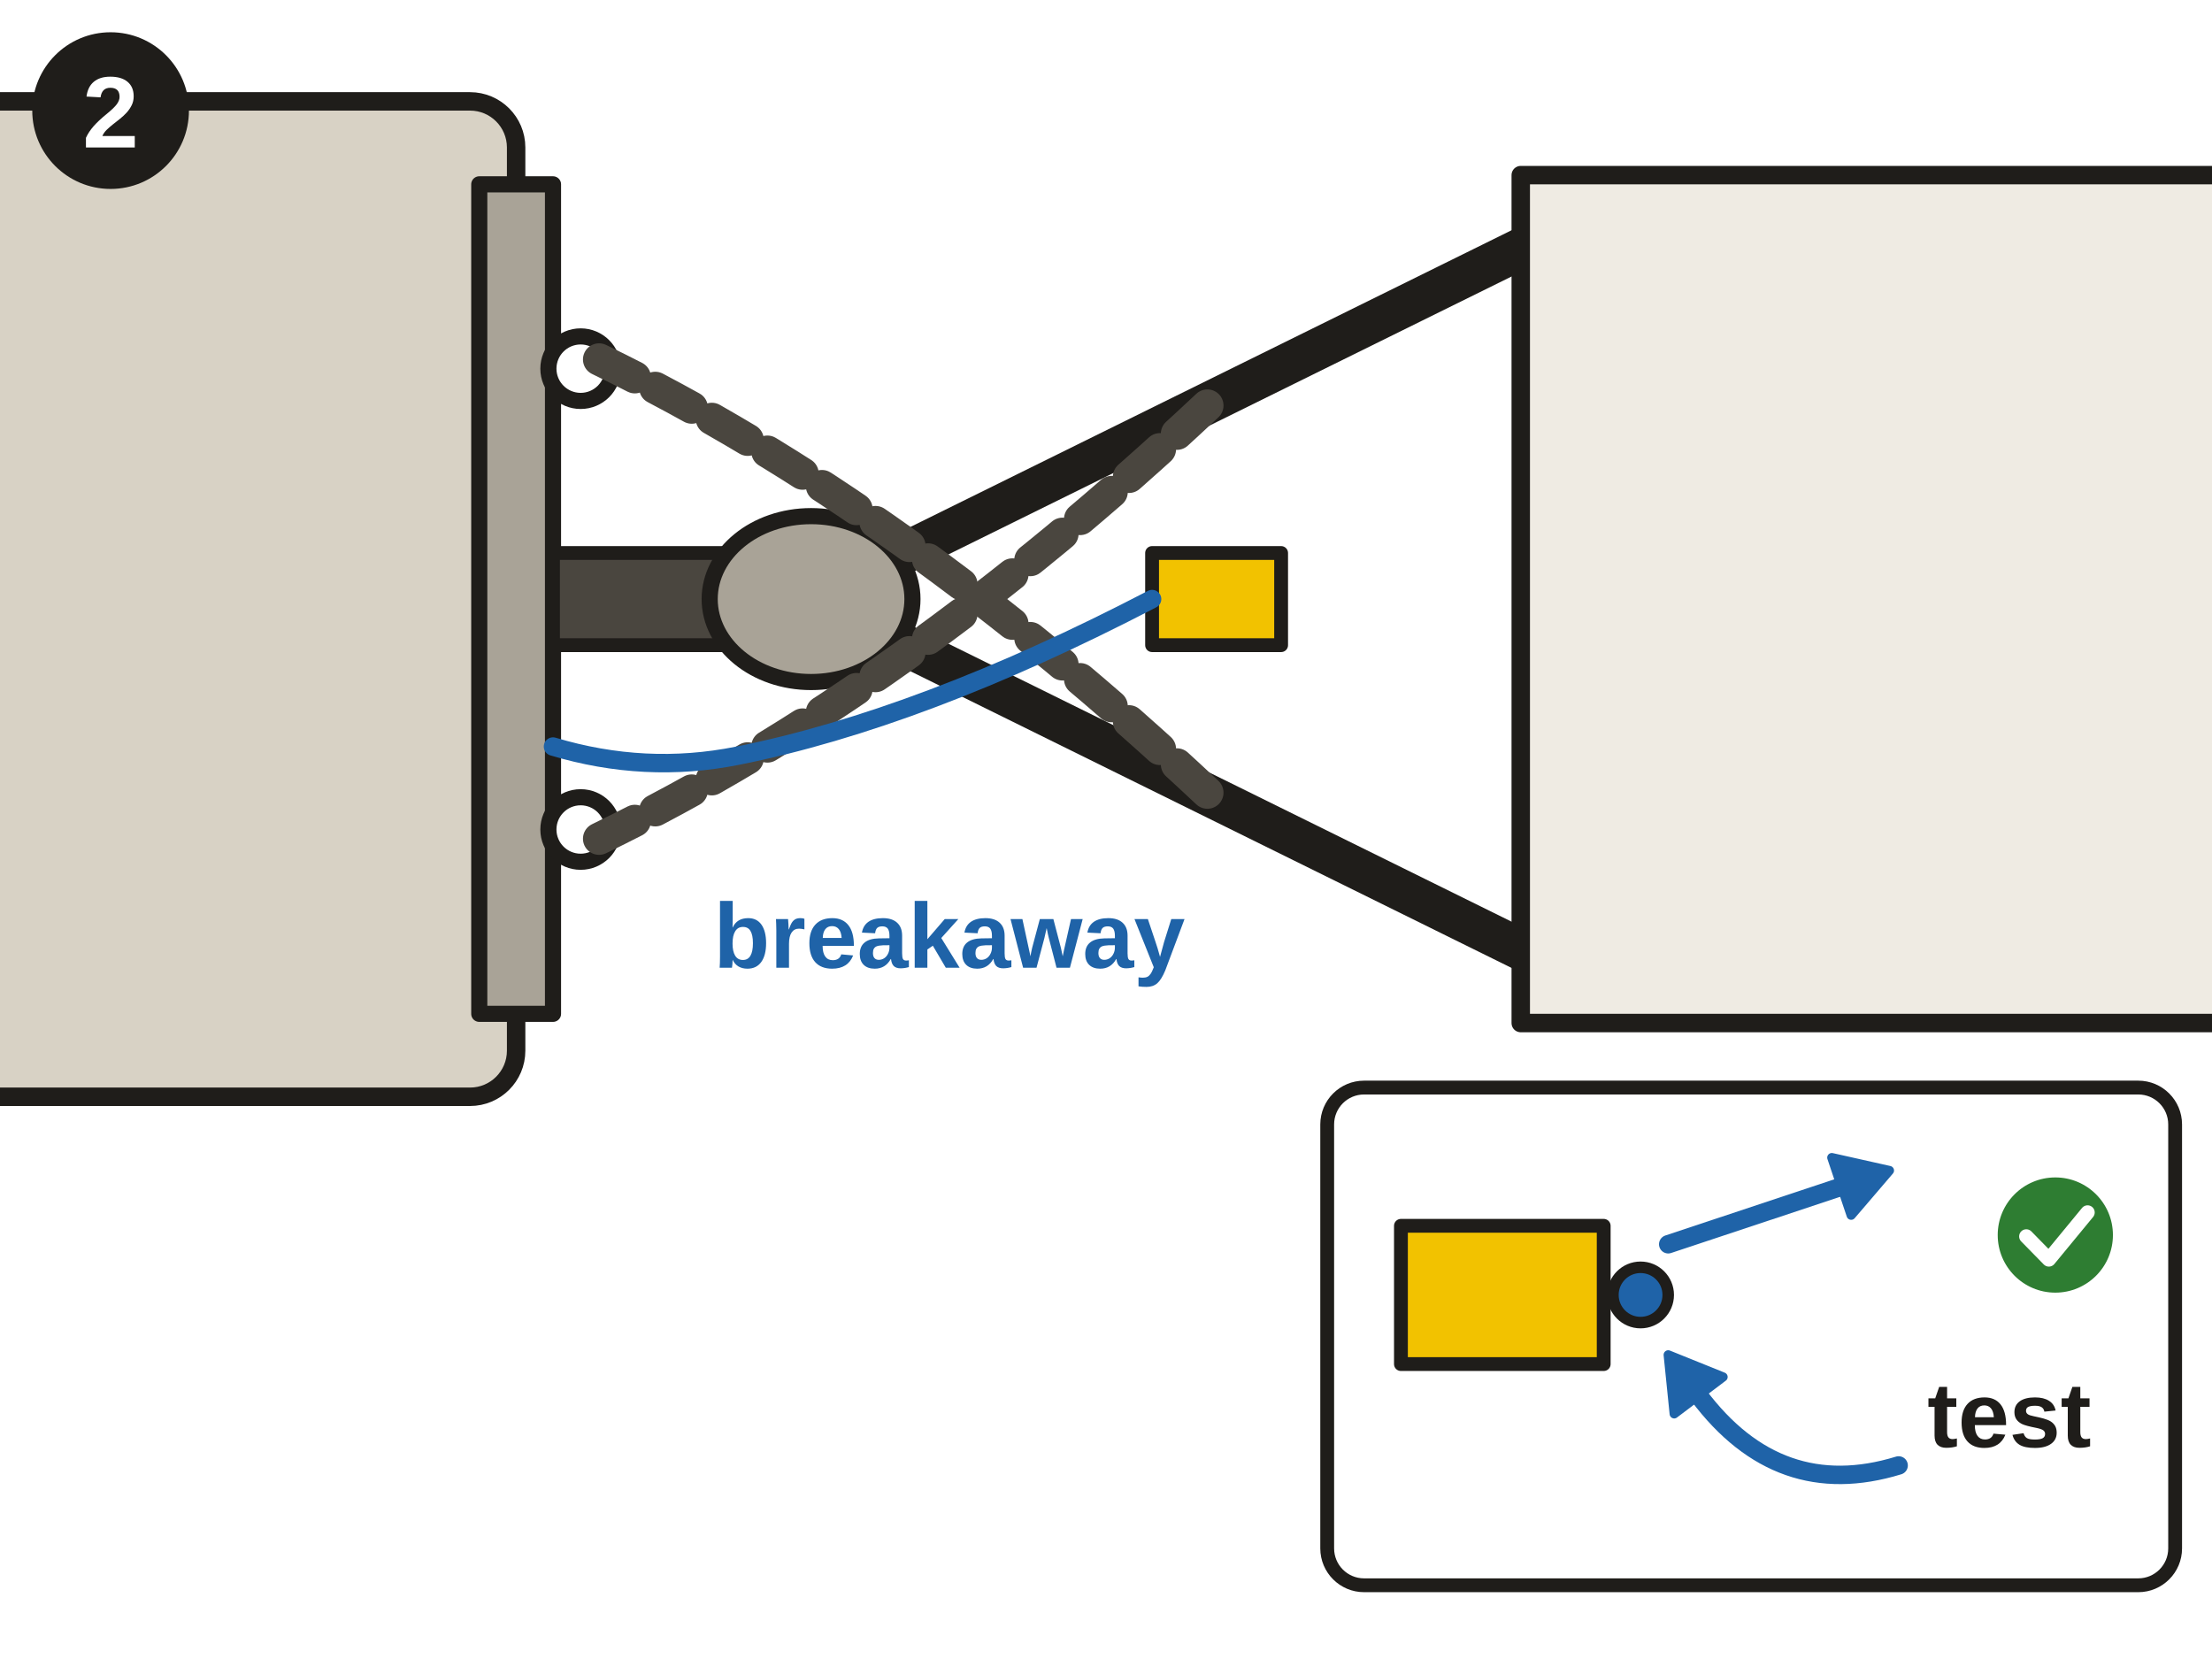
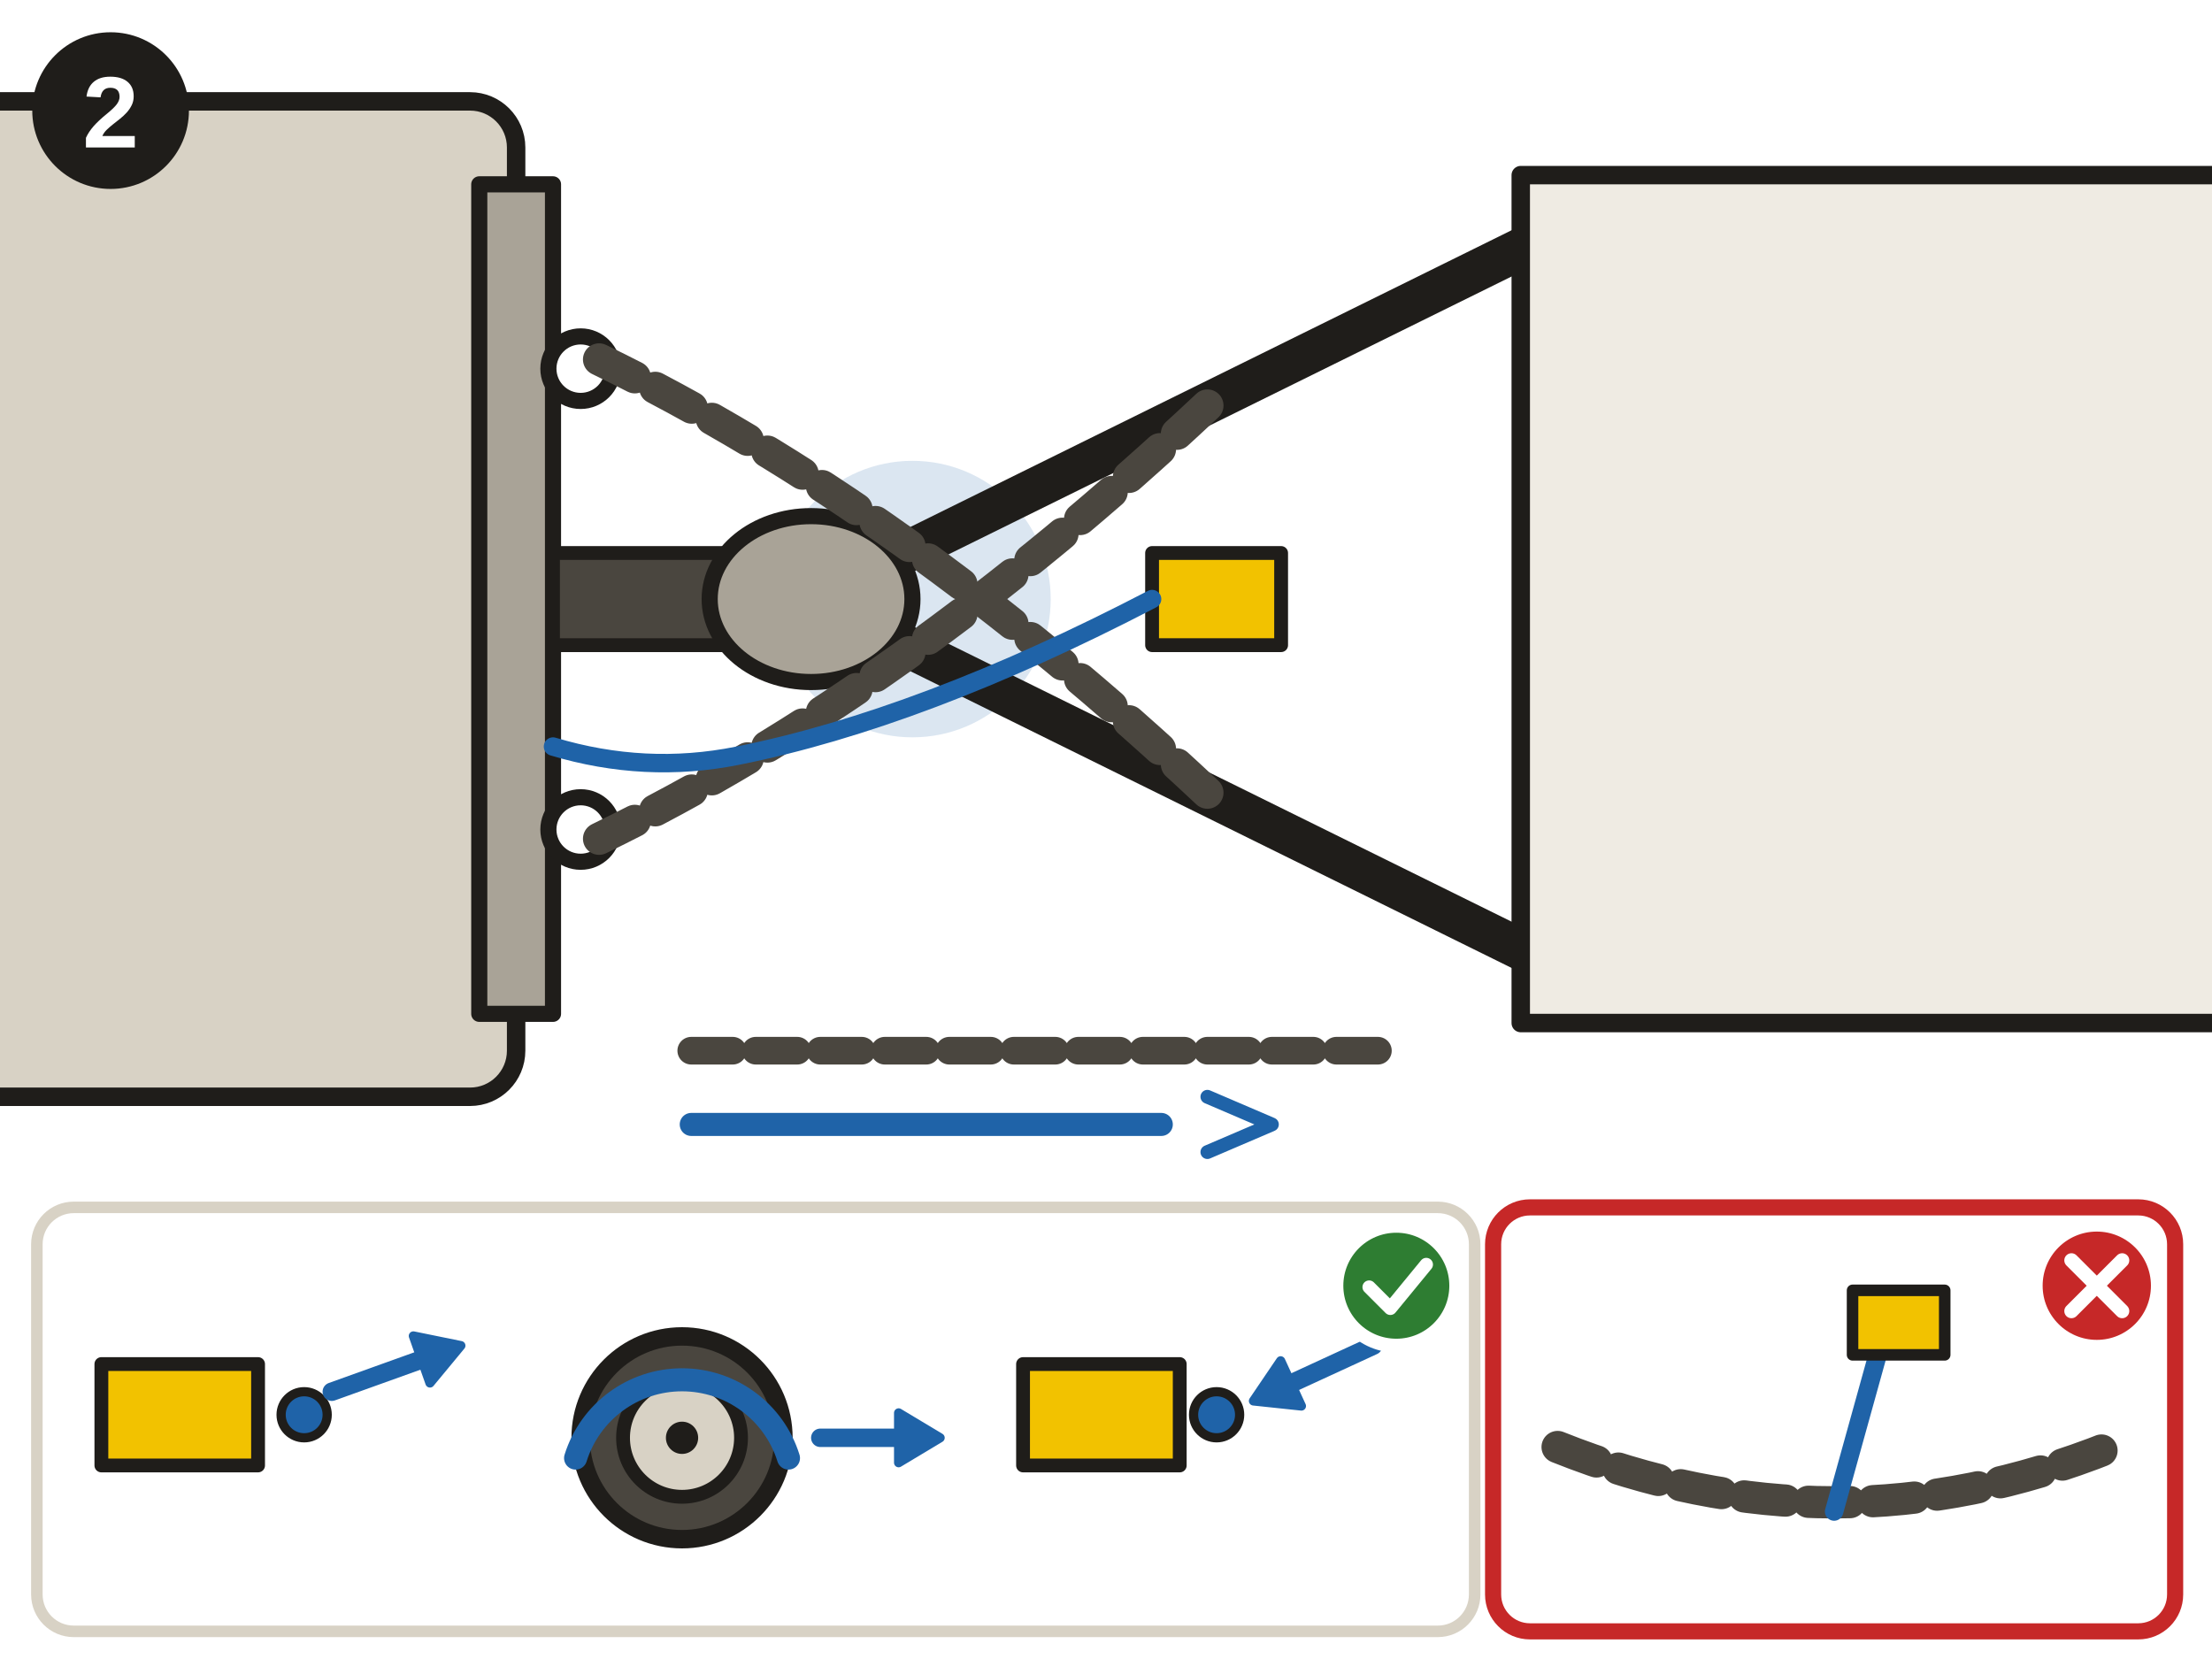
<svg xmlns="http://www.w3.org/2000/svg" viewBox="0 0 480 360" width="480" height="360" role="img" aria-labelledby="14lp-p2-title 14lp-p2-desc">
  <rect x="0" y="0" width="480" height="360" fill="#FFFFFF" />
  <rect x="-10" y="22" width="122" height="216" rx="10" fill="#D8D2C5" stroke="#1F1D1A" stroke-width="4" stroke-linejoin="round" />
  <rect x="104" y="40" width="16" height="180" rx="0" fill="#A9A397" stroke="#1F1D1A" stroke-width="3.5" stroke-linejoin="round" />
  <rect x="120" y="120" width="44" height="20" rx="0" fill="#4A463F" stroke="#1F1D1A" stroke-width="3" stroke-linejoin="round" />
  <circle cx="126" cy="80" r="7" fill="#FFFFFF" stroke="#1F1D1A" stroke-width="3.5" />
  <circle cx="126" cy="180" r="7" fill="#FFFFFF" stroke="#1F1D1A" stroke-width="3.5" />
+   <circle cx="198" cy="130" r="30" fill="rgba(31,99,168,0.16)" stroke="none" stroke-width="4" />
  <path d="M176 130 L330 54 M176 130 L330 206" fill="none" stroke="#1F1D1A" stroke-width="9" stroke-linecap="round" stroke-linejoin="round" />
  <rect x="330" y="38" width="160" height="184" rx="0" fill="#EFEBE3" stroke="#1F1D1A" stroke-width="4" stroke-linejoin="round" />
  <ellipse cx="176" cy="130" rx="22" ry="18" fill="#A9A397" stroke="#1F1D1A" stroke-width="3.5" />
  <path d="M262 88 Q196 150 130 182" fill="none" stroke="#4A463F" stroke-width="7" stroke-dasharray="9 5" stroke-linecap="round" stroke-linejoin="round" />
  <path d="M262 172 Q196 110 130 78" fill="none" stroke="#4A463F" stroke-width="7" stroke-dasharray="9 5" stroke-linecap="round" stroke-linejoin="round" />
  <rect x="250" y="120" width="28" height="20" rx="0" fill="#F2C200" stroke="#1F1D1A" stroke-width="3" stroke-linejoin="round" />
  <path d="M250 130 Q200 156 160 164 Q140 168 120 162" fill="none" stroke="#1F63A8" stroke-width="4" stroke-linecap="round" stroke-linejoin="round" />
+   <line x1="150" y1="228" x2="300" y2="228" stroke="#4A463F" stroke-width="6" stroke-dasharray="9 5" stroke-linecap="round" />
+   <line x1="150" y1="244" x2="252" y2="244" stroke="#1F63A8" stroke-width="5" stroke-linecap="round" />
+   <path d="M262 238 L276 244 L262 250" fill="none" stroke="#1F63A8" stroke-width="3" stroke-linecap="round" stroke-linejoin="round" />
+   <rect x="8" y="262" width="312" height="92" rx="8" fill="none" stroke="#D8D2C5" stroke-width="2.5" stroke-linejoin="round" />
+   <g transform="translate(8,262)">
+     <rect x="14" y="34" width="34" height="22" rx="0" fill="#F2C200" stroke="#1F1D1A" stroke-width="3" stroke-linejoin="round" />
+     <circle cx="58" cy="45" r="5" fill="#1F63A8" stroke="#1F1D1A" stroke-width="2" />
+     <line x1="64" y1="40" x2="83.5" y2="33" stroke="#1F63A8" stroke-width="4" stroke-linecap="round" />
+     <polygon points="92,30 81.7,27.9 85.3,38.1" fill="#1F63A8" stroke="#1F63A8" stroke-width="2" stroke-linejoin="round" />
+     <circle cx="140" cy="50" r="22" fill="#4A463F" stroke="#1F1D1A" stroke-width="4" />
+     <circle cx="140" cy="50" r="12.8" fill="#D8D2C5" stroke="#1F1D1A" stroke-width="3" />
+     <circle cx="140" cy="50" r="3.5" fill="#1F1D1A" stroke="none" stroke-width="4" />
+     <path d="M116.9 54.4 A24.2 24.2 0 0 1 163.1 54.4" fill="none" stroke="#1F63A8" stroke-width="5" stroke-linecap="round" stroke-linejoin="round" />
+     <line x1="170" y1="50" x2="187" y2="50" stroke="#1F63A8" stroke-width="4" stroke-linecap="round" />
+     <polygon points="196,50 187,44.6 187,55.4" fill="#1F63A8" stroke="#1F63A8" stroke-width="2" stroke-linejoin="round" />
+     <rect x="214" y="34" width="34" height="22" rx="0" fill="#F2C200" stroke="#1F1D1A" stroke-width="3" stroke-linejoin="round" />
+     <circle cx="256" cy="45" r="5" fill="#1F63A8" stroke="#1F1D1A" stroke-width="2" />
+     <line x1="290" y1="30" x2="272.2" y2="38.2" stroke="#1F63A8" stroke-width="4" stroke-linecap="round" />
+     <polygon points="264,42 274.4,43.1 269.9,33.3" fill="#1F63A8" stroke="#1F63A8" stroke-width="2" stroke-linejoin="round" />
+   </g>
+   <circle cx="303" cy="279" r="13" fill="#2E7D32" stroke="#FFFFFF" stroke-width="3" />
+   <path d="M297.1 279.3 L301.7 283.9 L309.5 274.4" fill="none" stroke="#FFFFFF" stroke-width="2.9" stroke-linecap="round" stroke-linejoin="round" />
+   <rect x="324" y="262" width="148" height="92" rx="8" fill="none" stroke="#C62828" stroke-width="3.5" stroke-linejoin="round" />
+   <g transform="translate(324,262)">
+     <path d="M14 52 Q74 76 134 52" fill="none" stroke="#4A463F" stroke-width="7" stroke-dasharray="9 5" stroke-linecap="round" stroke-linejoin="round" />
+     <path d="M74 66 L84 30" fill="none" stroke="#1F63A8" stroke-width="4" stroke-linecap="round" stroke-linejoin="round" />
+     <rect x="78" y="18" width="20" height="14" rx="0" fill="#F2C200" stroke="#1F1D1A" stroke-width="2.5" stroke-linejoin="round" />
+   </g>
+   <circle cx="455" cy="279" r="13" fill="#C62828" stroke="#FFFFFF" stroke-width="2.5" />
+   <line x1="449.5" y1="273.5" x2="460.5" y2="284.5" stroke="#FFFFFF" stroke-width="3.1" stroke-linecap="round" />
+   <line x1="460.5" y1="273.5" x2="449.5" y2="284.5" stroke="#FFFFFF" stroke-width="3.1" stroke-linecap="round" />
  <circle cx="24" cy="24" r="17" fill="#1F1D1A" stroke="none" stroke-width="4" />
-   <text x="24" y="32" font-family="Segoe UI, Arial, Helvetica, sans-serif" font-size="22" font-weight="700" text-anchor="middle" fill="#FFFFFF">2</text>
-   <text x="206" y="210" font-family="Segoe UI, Arial, Helvetica, sans-serif" font-size="20" font-weight="700" text-anchor="middle" fill="none" stroke="#FFFFFF" stroke-width="6" stroke-linejoin="round">breakaway</text>
-   <text x="206" y="210" font-family="Segoe UI, Arial, Helvetica, sans-serif" font-size="20" font-weight="700" text-anchor="middle" fill="#1F63A8">breakaway</text>
-   <rect x="288" y="236" width="184" height="108" rx="8" fill="#FFFFFF" stroke="#1F1D1A" stroke-width="3" stroke-linejoin="round" />
-   <rect x="304" y="266" width="44" height="30" rx="0" fill="#F2C200" stroke="#1F1D1A" stroke-width="3" stroke-linejoin="round" />
-   <circle cx="356" cy="281" r="6" fill="#1F63A8" stroke="#1F1D1A" stroke-width="2.5" />
-   <line x1="362" y1="270" x2="399.6" y2="257.5" stroke="#1F63A8" stroke-width="4" stroke-linecap="round" />
-   <polygon points="410,254 397.5,251.2 401.7,263.7" fill="#1F63A8" stroke="#1F63A8" stroke-width="2" stroke-linejoin="round" />
-   <path d="M412 318 Q386 326 368.6 302.8" fill="none" stroke="#1F63A8" stroke-width="4" stroke-linecap="round" stroke-linejoin="round" />
-   <polygon points="362,294 363.3,306.8 373.9,298.8" fill="#1F63A8" stroke="#1F63A8" stroke-width="2" stroke-linejoin="round" />
-   <circle cx="446" cy="268" r="14" fill="#2E7D32" stroke="#FFFFFF" stroke-width="3" />
-   <path d="M439.7 268.3 L444.6 273.3 L453 263.1" fill="none" stroke="#FFFFFF" stroke-width="3.1" stroke-linecap="round" stroke-linejoin="round" />
-   <text x="436" y="314" font-family="Segoe UI, Arial, Helvetica, sans-serif" font-size="20" font-weight="700" text-anchor="middle" fill="none" stroke="#FFFFFF" stroke-width="6" stroke-linejoin="round">test</text>
-   <text x="436" y="314" font-family="Segoe UI, Arial, Helvetica, sans-serif" font-size="20" font-weight="700" text-anchor="middle" fill="#1F1D1A">test</text>
+   <text class="seq" x="24" y="32" font-family="Segoe UI, Arial, Helvetica, sans-serif" font-size="22" font-weight="700" text-anchor="middle" fill="#FFFFFF">2</text>
</svg>
